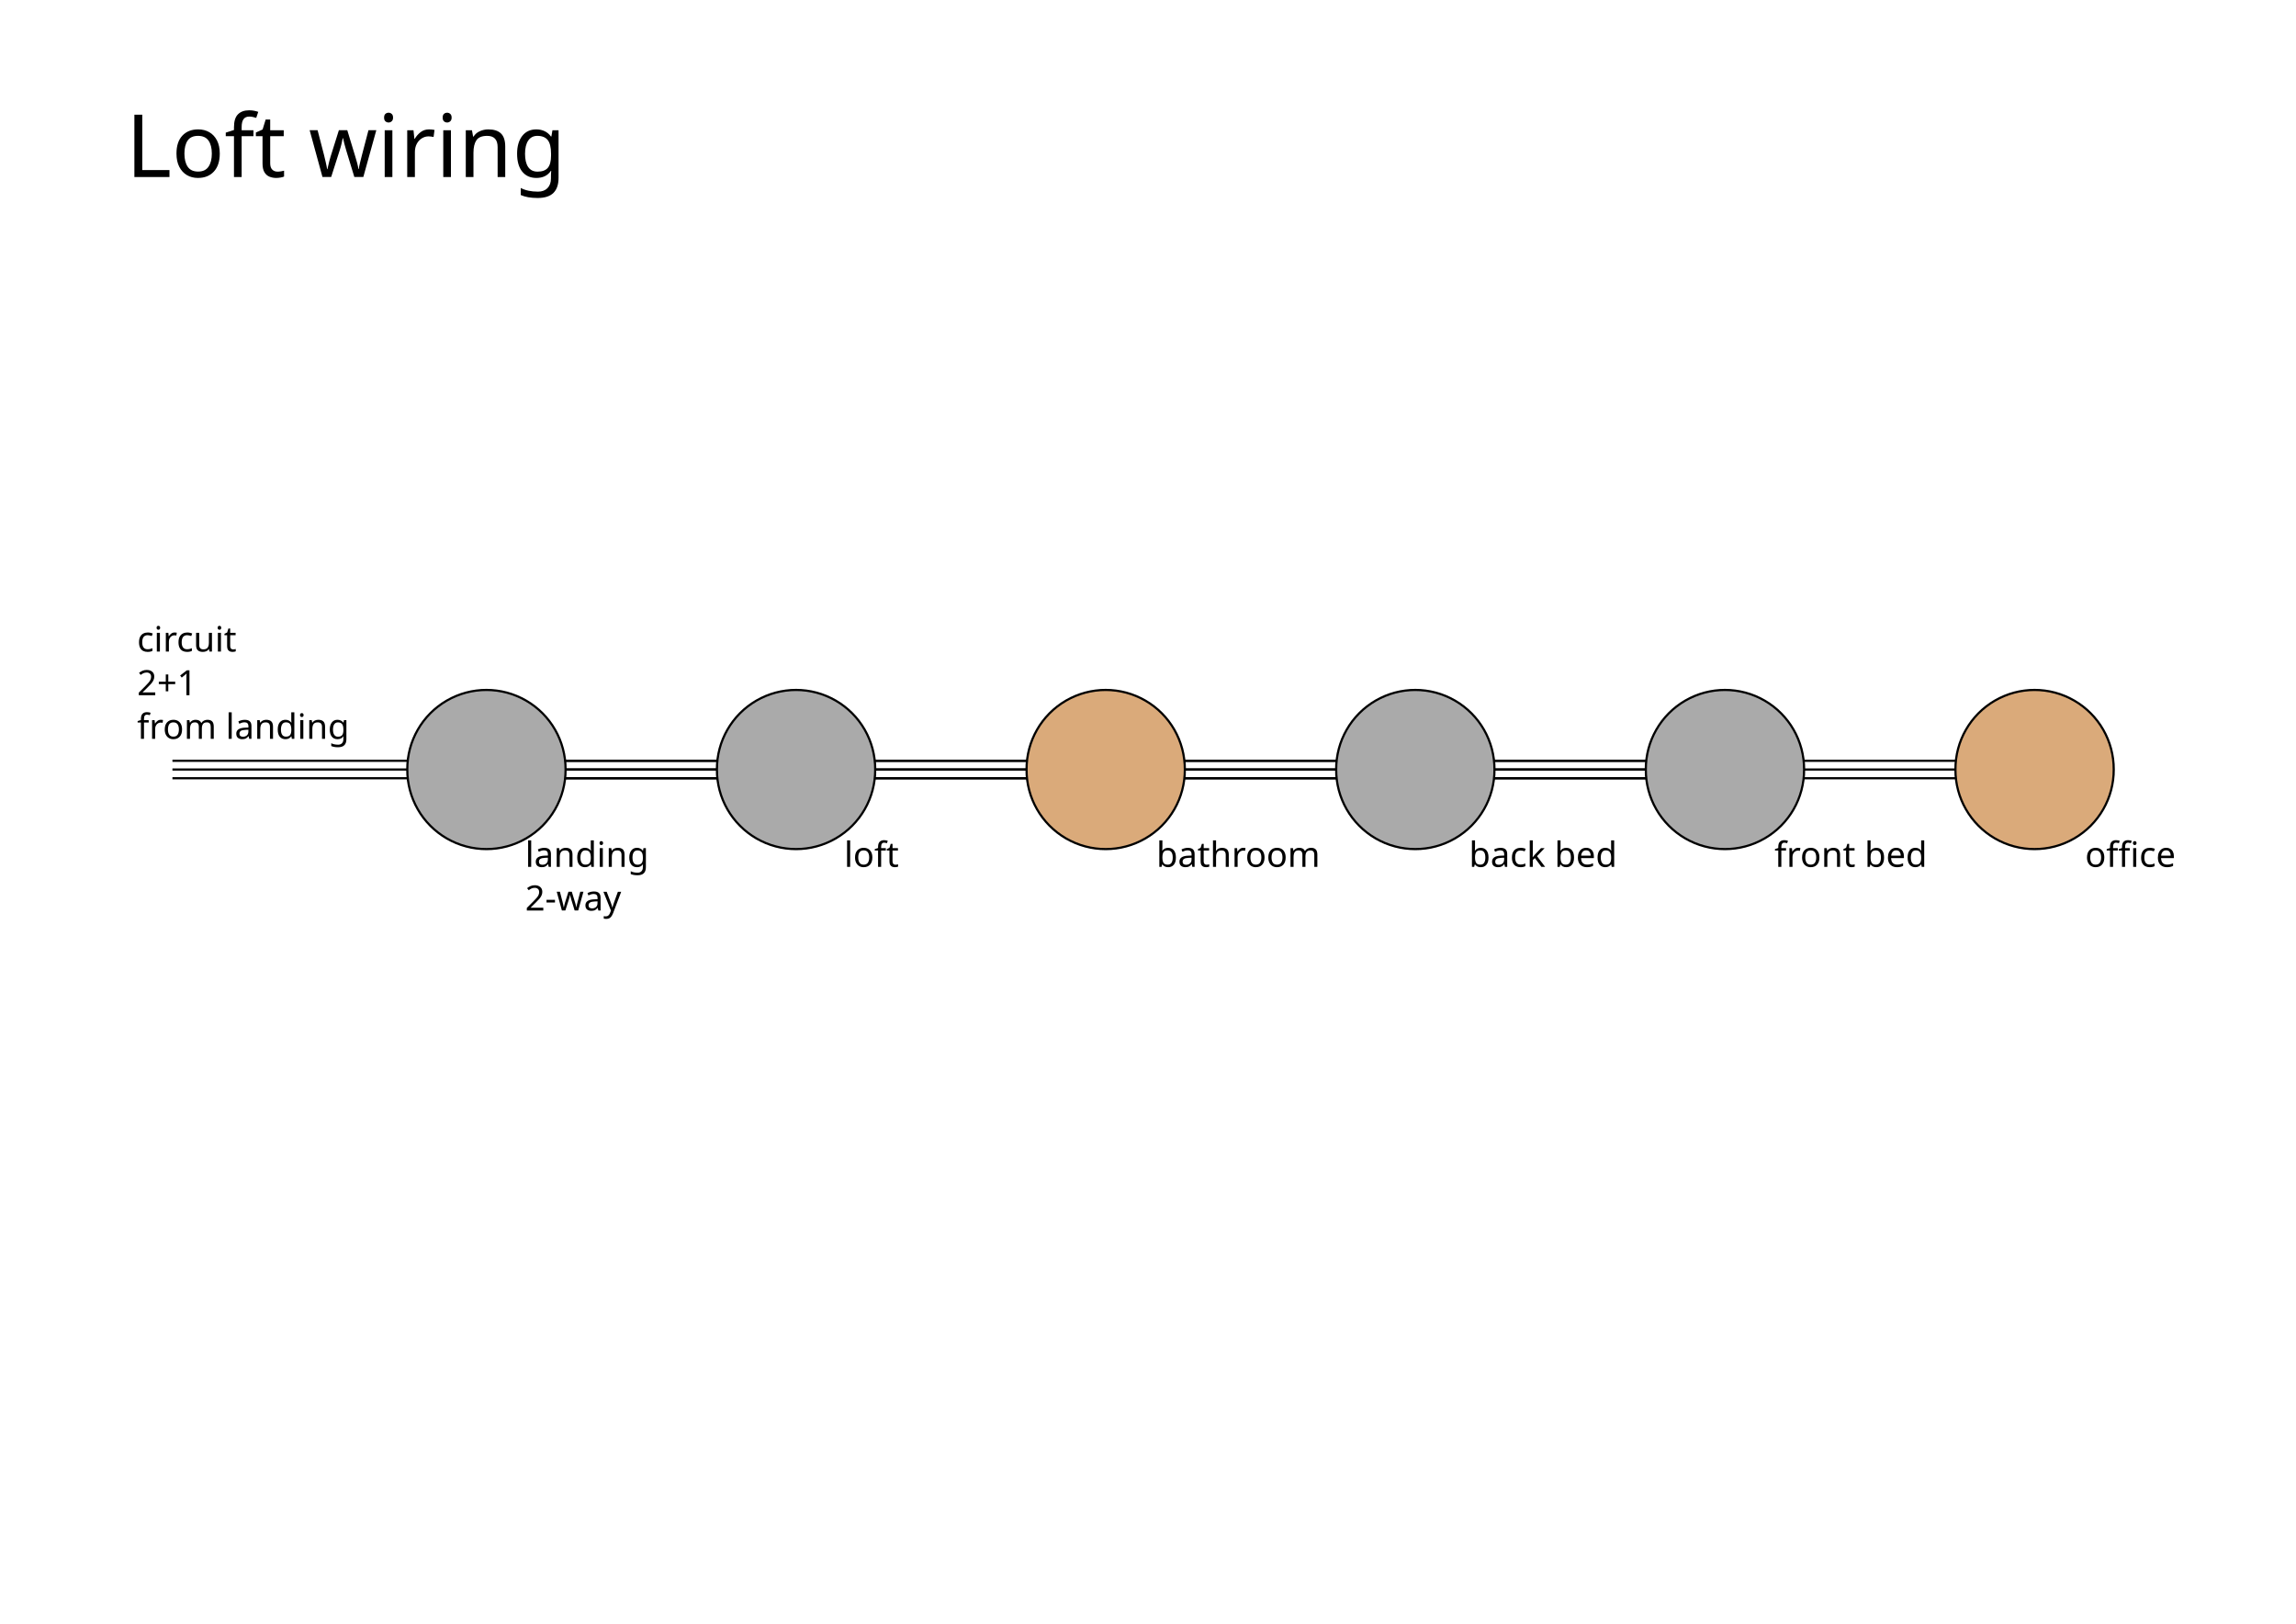
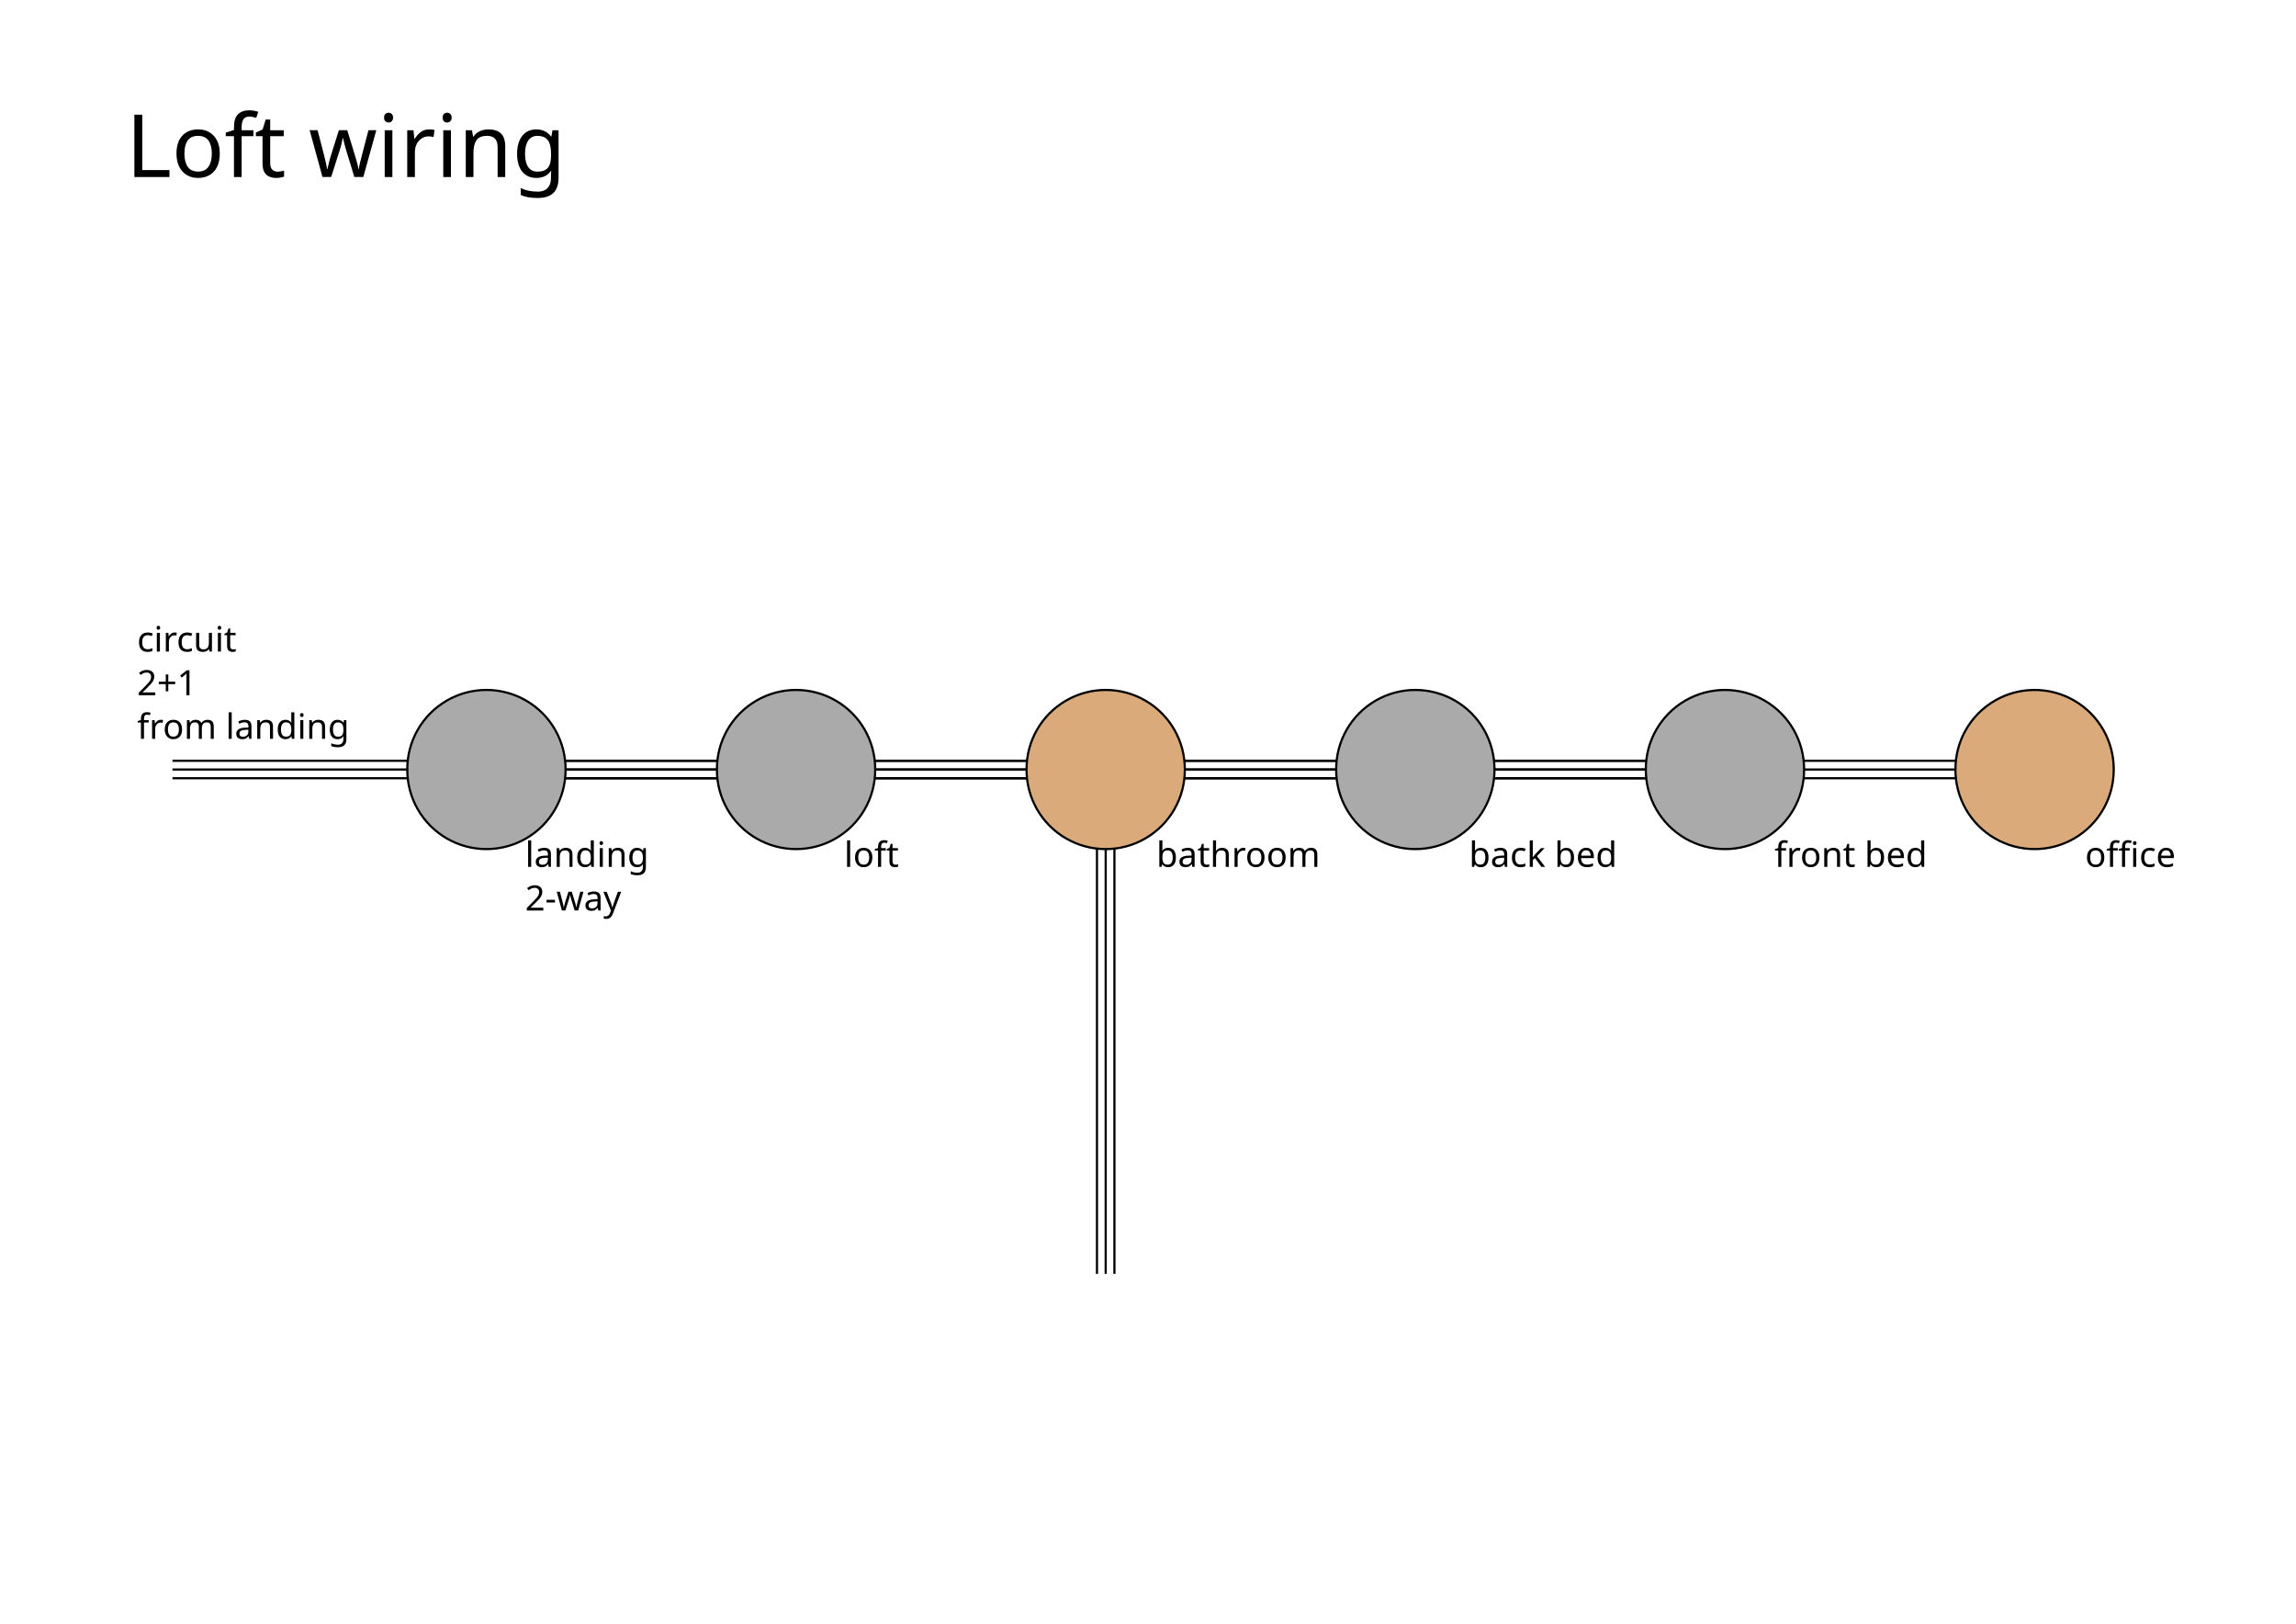
<svg xmlns="http://www.w3.org/2000/svg" width="1052.362" height="744.094" id="svg2" version="1.1">
  <defs id="defs4" />
  <g id="layer1" transform="translate(0,-308.2677)">
+     <g id="g3864" transform="translate(-76.19124,-124.8137)">
+       <path style="fill:none;stroke:#000000;stroke-width:1px;stroke-linecap:butt;stroke-linejoin:miter;stroke-opacity:1" d="m 582.981,1016.859 0,-229.408" id="path3855" />
+       <path id="path3860" d="m 586.981,1016.859 0,-229.408" style="fill:none;stroke:#000000;stroke-width:1px;stroke-linecap:butt;stroke-linejoin:miter;stroke-opacity:1" />
+       <path style="fill:none;stroke:#000000;stroke-width:1px;stroke-linecap:butt;stroke-linejoin:miter;stroke-opacity:1" d="m 578.981,1016.859 0,-229.408" id="path3862" />
+     </g>
    <g id="g3814" transform="translate(-144,0)">
      <path style="fill:none;stroke:#000000;stroke-width:1px;stroke-linecap:butt;stroke-linejoin:miter;stroke-opacity:1" d="m 223.035,352.645 711.892,0" id="path3816" transform="translate(0,308.2677)" />
      <path id="path3818" d="m 223.035,656.913 711.892,0" style="fill:none;stroke:#000000;stroke-width:1px;stroke-linecap:butt;stroke-linejoin:miter;stroke-opacity:1" />
      <path style="fill:none;stroke:#000000;stroke-width:1px;stroke-linecap:butt;stroke-linejoin:miter;stroke-opacity:1" d="m 223.035,664.913 711.892,0" id="path3820" />
    </g>
    <g id="g3779">
      <path transform="translate(0,308.2677)" id="path3773" d="m 223.035,352.645 711.892,0" style="fill:none;stroke:#000000;stroke-width:1px;stroke-linecap:butt;stroke-linejoin:miter;stroke-opacity:1" />
      <path style="fill:none;stroke:#000000;stroke-width:1px;stroke-linecap:butt;stroke-linejoin:miter;stroke-opacity:1" d="m 223.035,656.913 711.892,0" id="path3775" />
      <path id="path3777" d="m 223.035,664.913 711.892,0" style="fill:none;stroke:#000000;stroke-width:1px;stroke-linecap:butt;stroke-linejoin:miter;stroke-opacity:1" />
    </g>
    <path style="fill:#aaaaaa;fill-opacity:1;stroke:#000000;stroke-width:0.999;stroke-miterlimit:4;stroke-opacity:1;stroke-dasharray:none;stroke-dashoffset:0.38" id="path2993" d="m 503.436,355.679 a 36.276,36.276 0 1 1 -72.551,0 36.276,36.276 0 1 1 72.551,0 z" transform="translate(-244.2057,305.2337)" />
    <path transform="translate(-102.288,305.2337)" d="m 503.436,355.679 a 36.276,36.276 0 1 1 -72.551,0 36.276,36.276 0 1 1 72.551,0 z" id="path2995" style="fill:#aaaaaa;fill-opacity:1;stroke:#000000;stroke-width:0.999;stroke-miterlimit:4;stroke-opacity:1;stroke-dasharray:none;stroke-dashoffset:0.38" />
    <path style="fill:#daaa7a;fill-opacity:1;stroke:#000000;stroke-width:0.999;stroke-miterlimit:4;stroke-opacity:1;stroke-dasharray:none;stroke-dashoffset:0.38" id="path2997" d="m 503.436,355.679 a 36.276,36.276 0 1 1 -72.551,0 36.276,36.276 0 1 1 72.551,0 z" transform="translate(39.62963,305.2337)" />
    <path transform="translate(181.5473,305.2337)" d="m 503.436,355.679 a 36.276,36.276 0 1 1 -72.551,0 36.276,36.276 0 1 1 72.551,0 z" id="path2999" style="fill:#aaaaaa;fill-opacity:1;stroke:#000000;stroke-width:0.999;stroke-miterlimit:4;stroke-opacity:1;stroke-dasharray:none;stroke-dashoffset:0.38" />
    <path style="fill:#aaaaaa;fill-opacity:1;stroke:#000000;stroke-width:0.999;stroke-miterlimit:4;stroke-opacity:1;stroke-dasharray:none;stroke-dashoffset:0.38" id="path3001" d="m 503.436,355.679 a 36.276,36.276 0 1 1 -72.551,0 36.276,36.276 0 1 1 72.551,0 z" transform="translate(323.4649,305.2337)" />
    <path transform="translate(465.3826,305.2337)" d="m 503.436,355.679 a 36.276,36.276 0 1 1 -72.551,0 36.276,36.276 0 1 1 72.551,0 z" id="path3003" style="fill:#daaa7a;fill-opacity:1;stroke:#000000;stroke-width:0.999;stroke-miterlimit:4;stroke-opacity:1;stroke-dasharray:none;stroke-dashoffset:0.38" />
    <text xml:space="preserve" style="font-size:40px;font-style:normal;font-weight:normal;line-height:125%;letter-spacing:0px;word-spacing:0px;fill:#000000;fill-opacity:1;stroke:none;font-family:Sans" x="57.724" y="389.408" id="text3784">
      <tspan id="tspan3786" x="57.724" y="389.408">Loft wiring</tspan>
    </text>
    <text xml:space="preserve" style="font-size:16px;font-style:normal;font-variant:normal;font-weight:normal;font-stretch:normal;text-align:start;line-height:125%;letter-spacing:0px;word-spacing:0px;writing-mode:lr-tb;text-anchor:start;fill:#000000;fill-opacity:1;stroke:none;font-family:Sans;-inkscape-font-specification:Sans" x="955.686" y="705.52" id="text3788">
      <tspan id="tspan3790" x="955.686" y="705.52">office</tspan>
    </text>
    <text xml:space="preserve" style="font-size:16px;font-style:normal;font-variant:normal;font-weight:normal;font-stretch:normal;text-align:start;line-height:125%;letter-spacing:0px;word-spacing:0px;writing-mode:lr-tb;text-anchor:start;fill:#000000;fill-opacity:1;stroke:none;font-family:Sans;-inkscape-font-specification:Sans" x="813.313" y="705.52" id="text3792">
      <tspan id="tspan3794" x="813.313" y="705.52">front bed</tspan>
    </text>
    <text xml:space="preserve" style="font-size:16px;font-style:normal;font-variant:normal;font-weight:normal;font-stretch:normal;text-align:start;line-height:125%;letter-spacing:0px;word-spacing:0px;writing-mode:lr-tb;text-anchor:start;fill:#000000;fill-opacity:1;stroke:none;font-family:Sans;-inkscape-font-specification:Sans" x="673.299" y="705.52" id="text3796">
      <tspan id="tspan3798" x="673.299" y="705.52">back bed</tspan>
    </text>
    <text xml:space="preserve" style="font-size:16px;font-style:normal;font-variant:normal;font-weight:normal;font-stretch:normal;text-align:start;line-height:125%;letter-spacing:0px;word-spacing:0px;writing-mode:lr-tb;text-anchor:start;fill:#000000;fill-opacity:1;stroke:none;font-family:Sans;-inkscape-font-specification:Sans" x="530.016" y="705.52" id="text3800">
      <tspan id="tspan3802" x="530.016" y="705.52">bathroom</tspan>
    </text>
    <text xml:space="preserve" style="font-size:16px;font-style:normal;font-variant:normal;font-weight:normal;font-stretch:normal;text-align:start;line-height:125%;letter-spacing:0px;word-spacing:0px;writing-mode:lr-tb;text-anchor:start;fill:#000000;fill-opacity:1;stroke:none;font-family:Sans;-inkscape-font-specification:Sans" x="386.898" y="705.52" id="text3804">
      <tspan id="tspan3806" x="386.898" y="705.52">loft</tspan>
    </text>
    <text xml:space="preserve" style="font-size:16px;font-style:normal;font-variant:normal;font-weight:normal;font-stretch:normal;text-align:start;line-height:125%;letter-spacing:0px;word-spacing:0px;writing-mode:lr-tb;text-anchor:start;fill:#000000;fill-opacity:1;stroke:none;font-family:Sans;-inkscape-font-specification:Sans" x="240.704" y="705.52" id="text3808">
      <tspan id="tspan3810" x="240.704" y="705.52">landing</tspan>
      <tspan x="240.704" y="725.52" id="tspan3812">2-way</tspan>
    </text>
    <text xml:space="preserve" style="font-size:16px;font-style:normal;font-variant:normal;font-weight:normal;font-stretch:normal;text-align:start;line-height:125%;letter-spacing:0px;word-spacing:0px;writing-mode:lr-tb;text-anchor:start;fill:#000000;fill-opacity:1;stroke:none;font-family:Sans;-inkscape-font-specification:Sans" x="62.842" y="606.857" id="text3822">
      <tspan id="tspan3824" x="62.842" y="606.857">circuit</tspan>
      <tspan x="62.842" y="626.857" id="tspan3826">2+1</tspan>
      <tspan x="62.842" y="646.857" id="tspan3828">from landing</tspan>
    </text>
  </g>
</svg>
